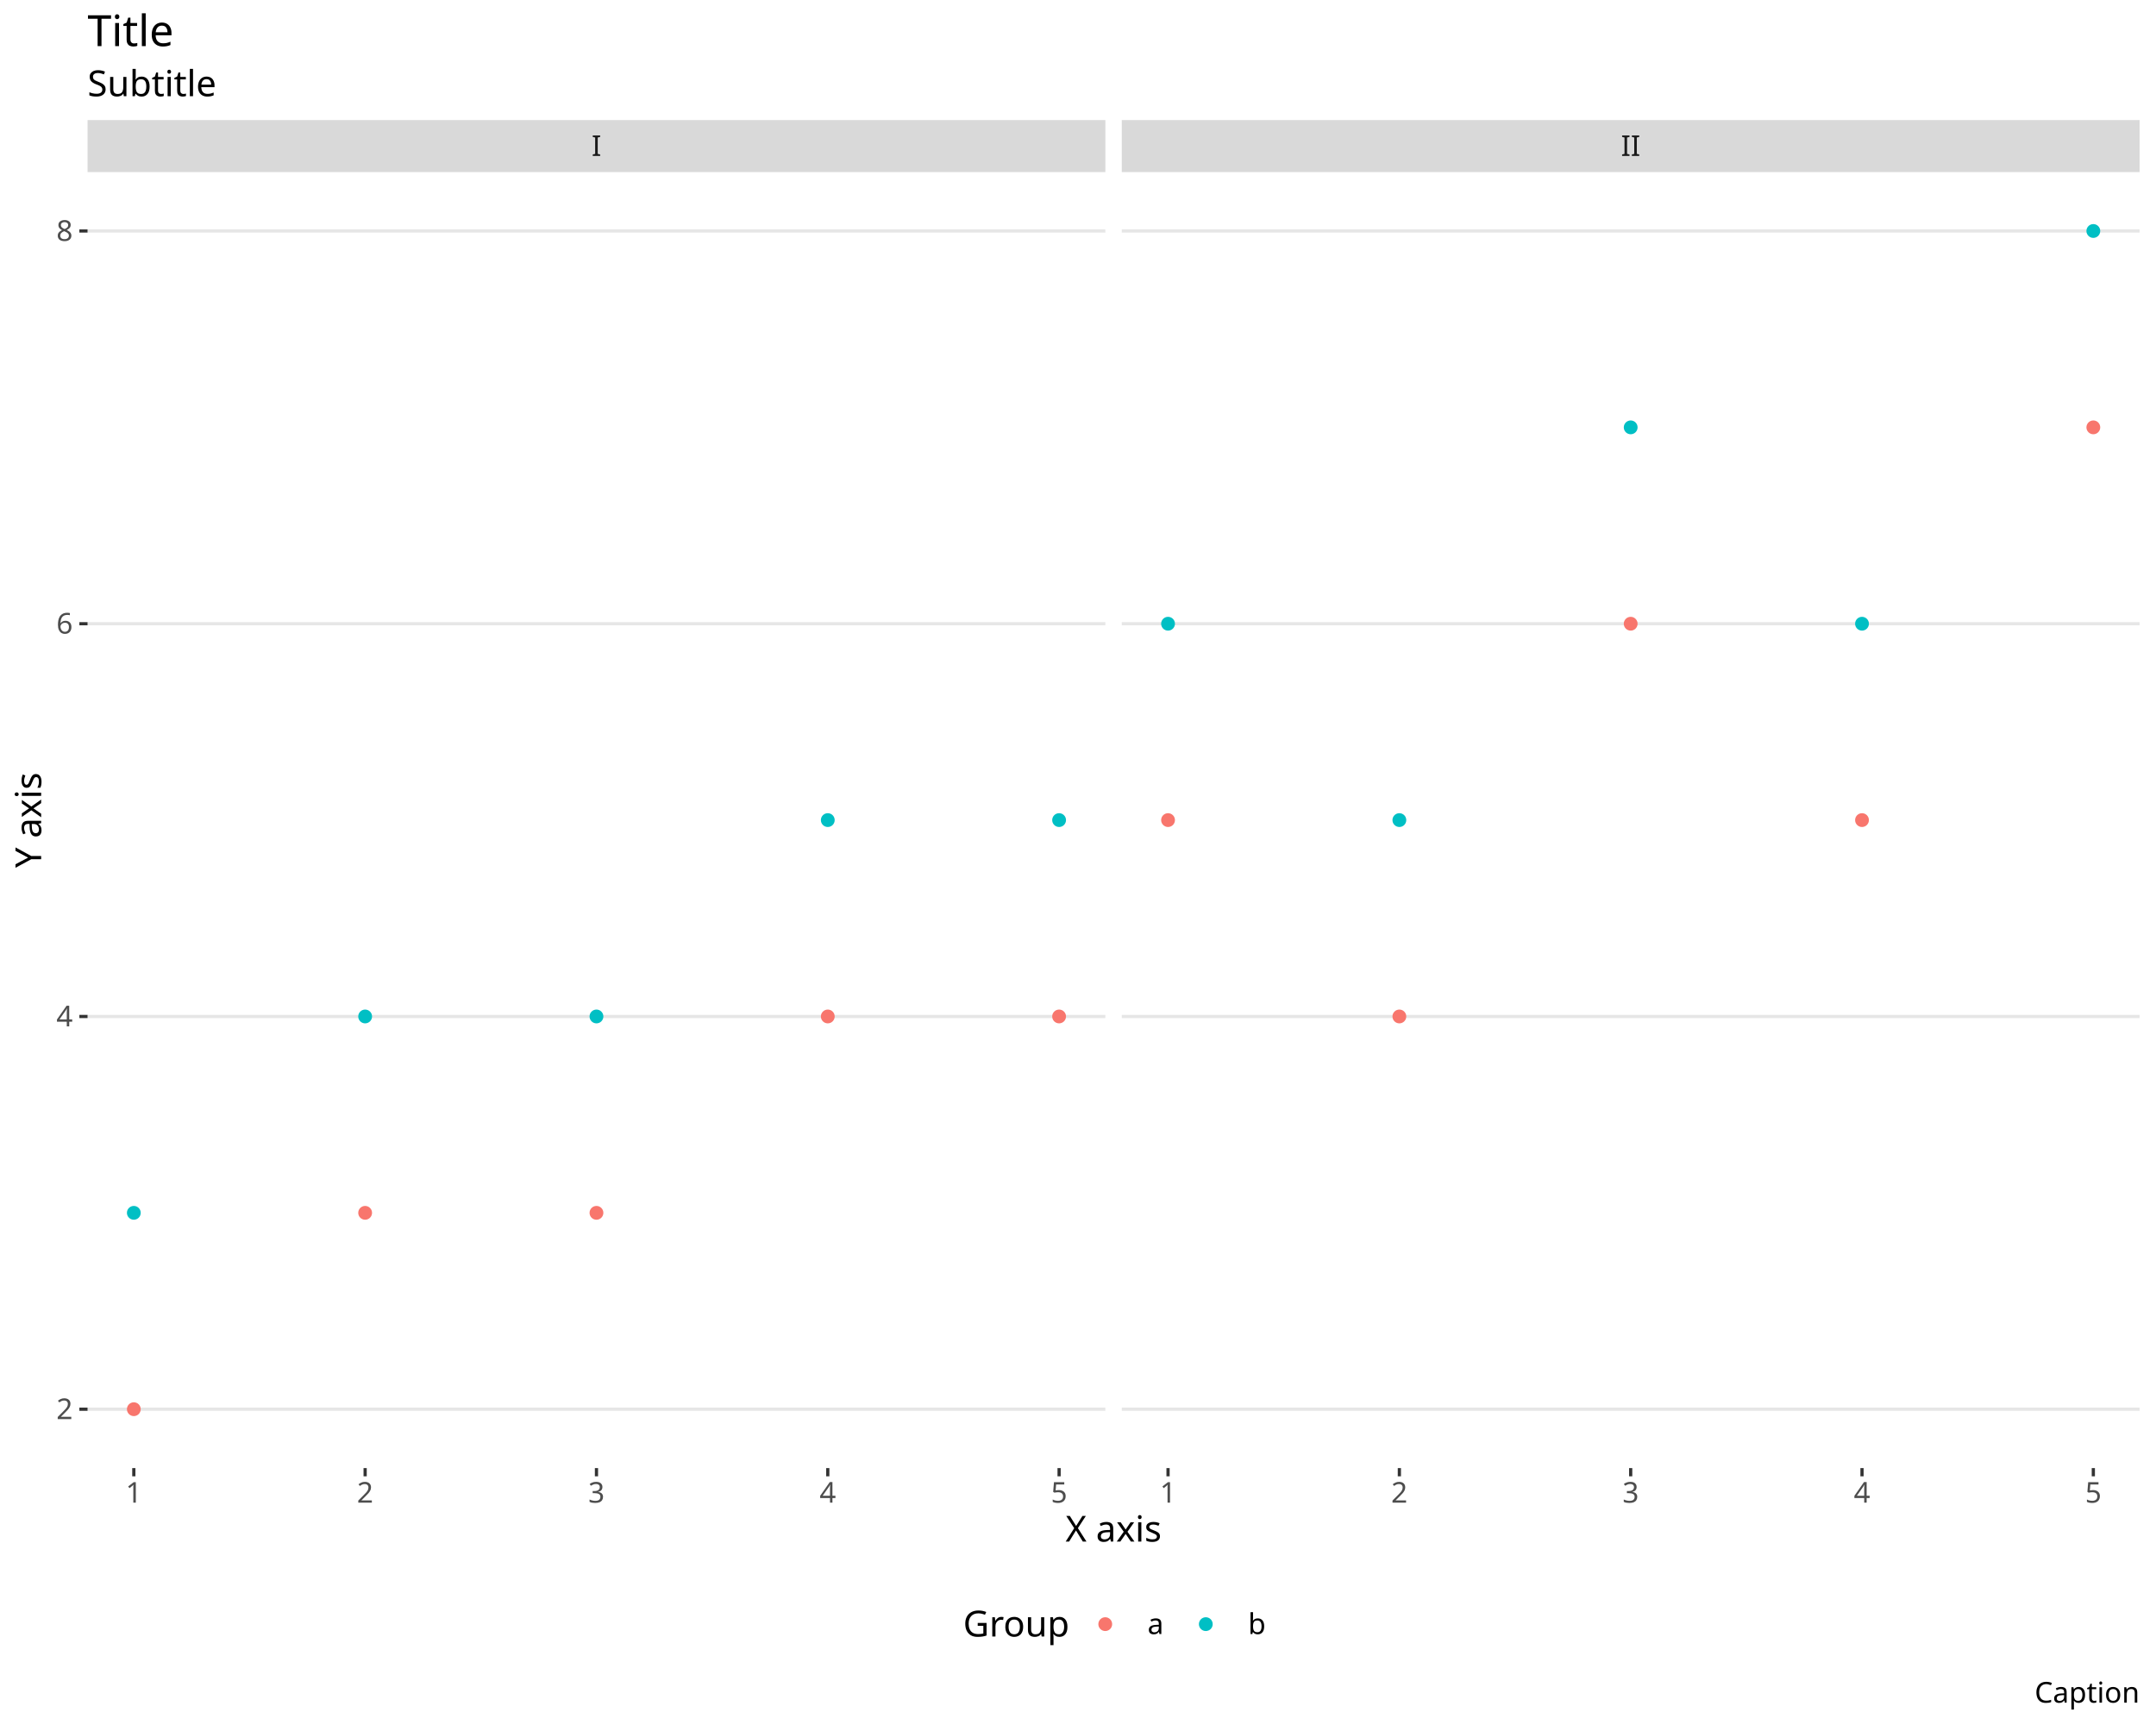
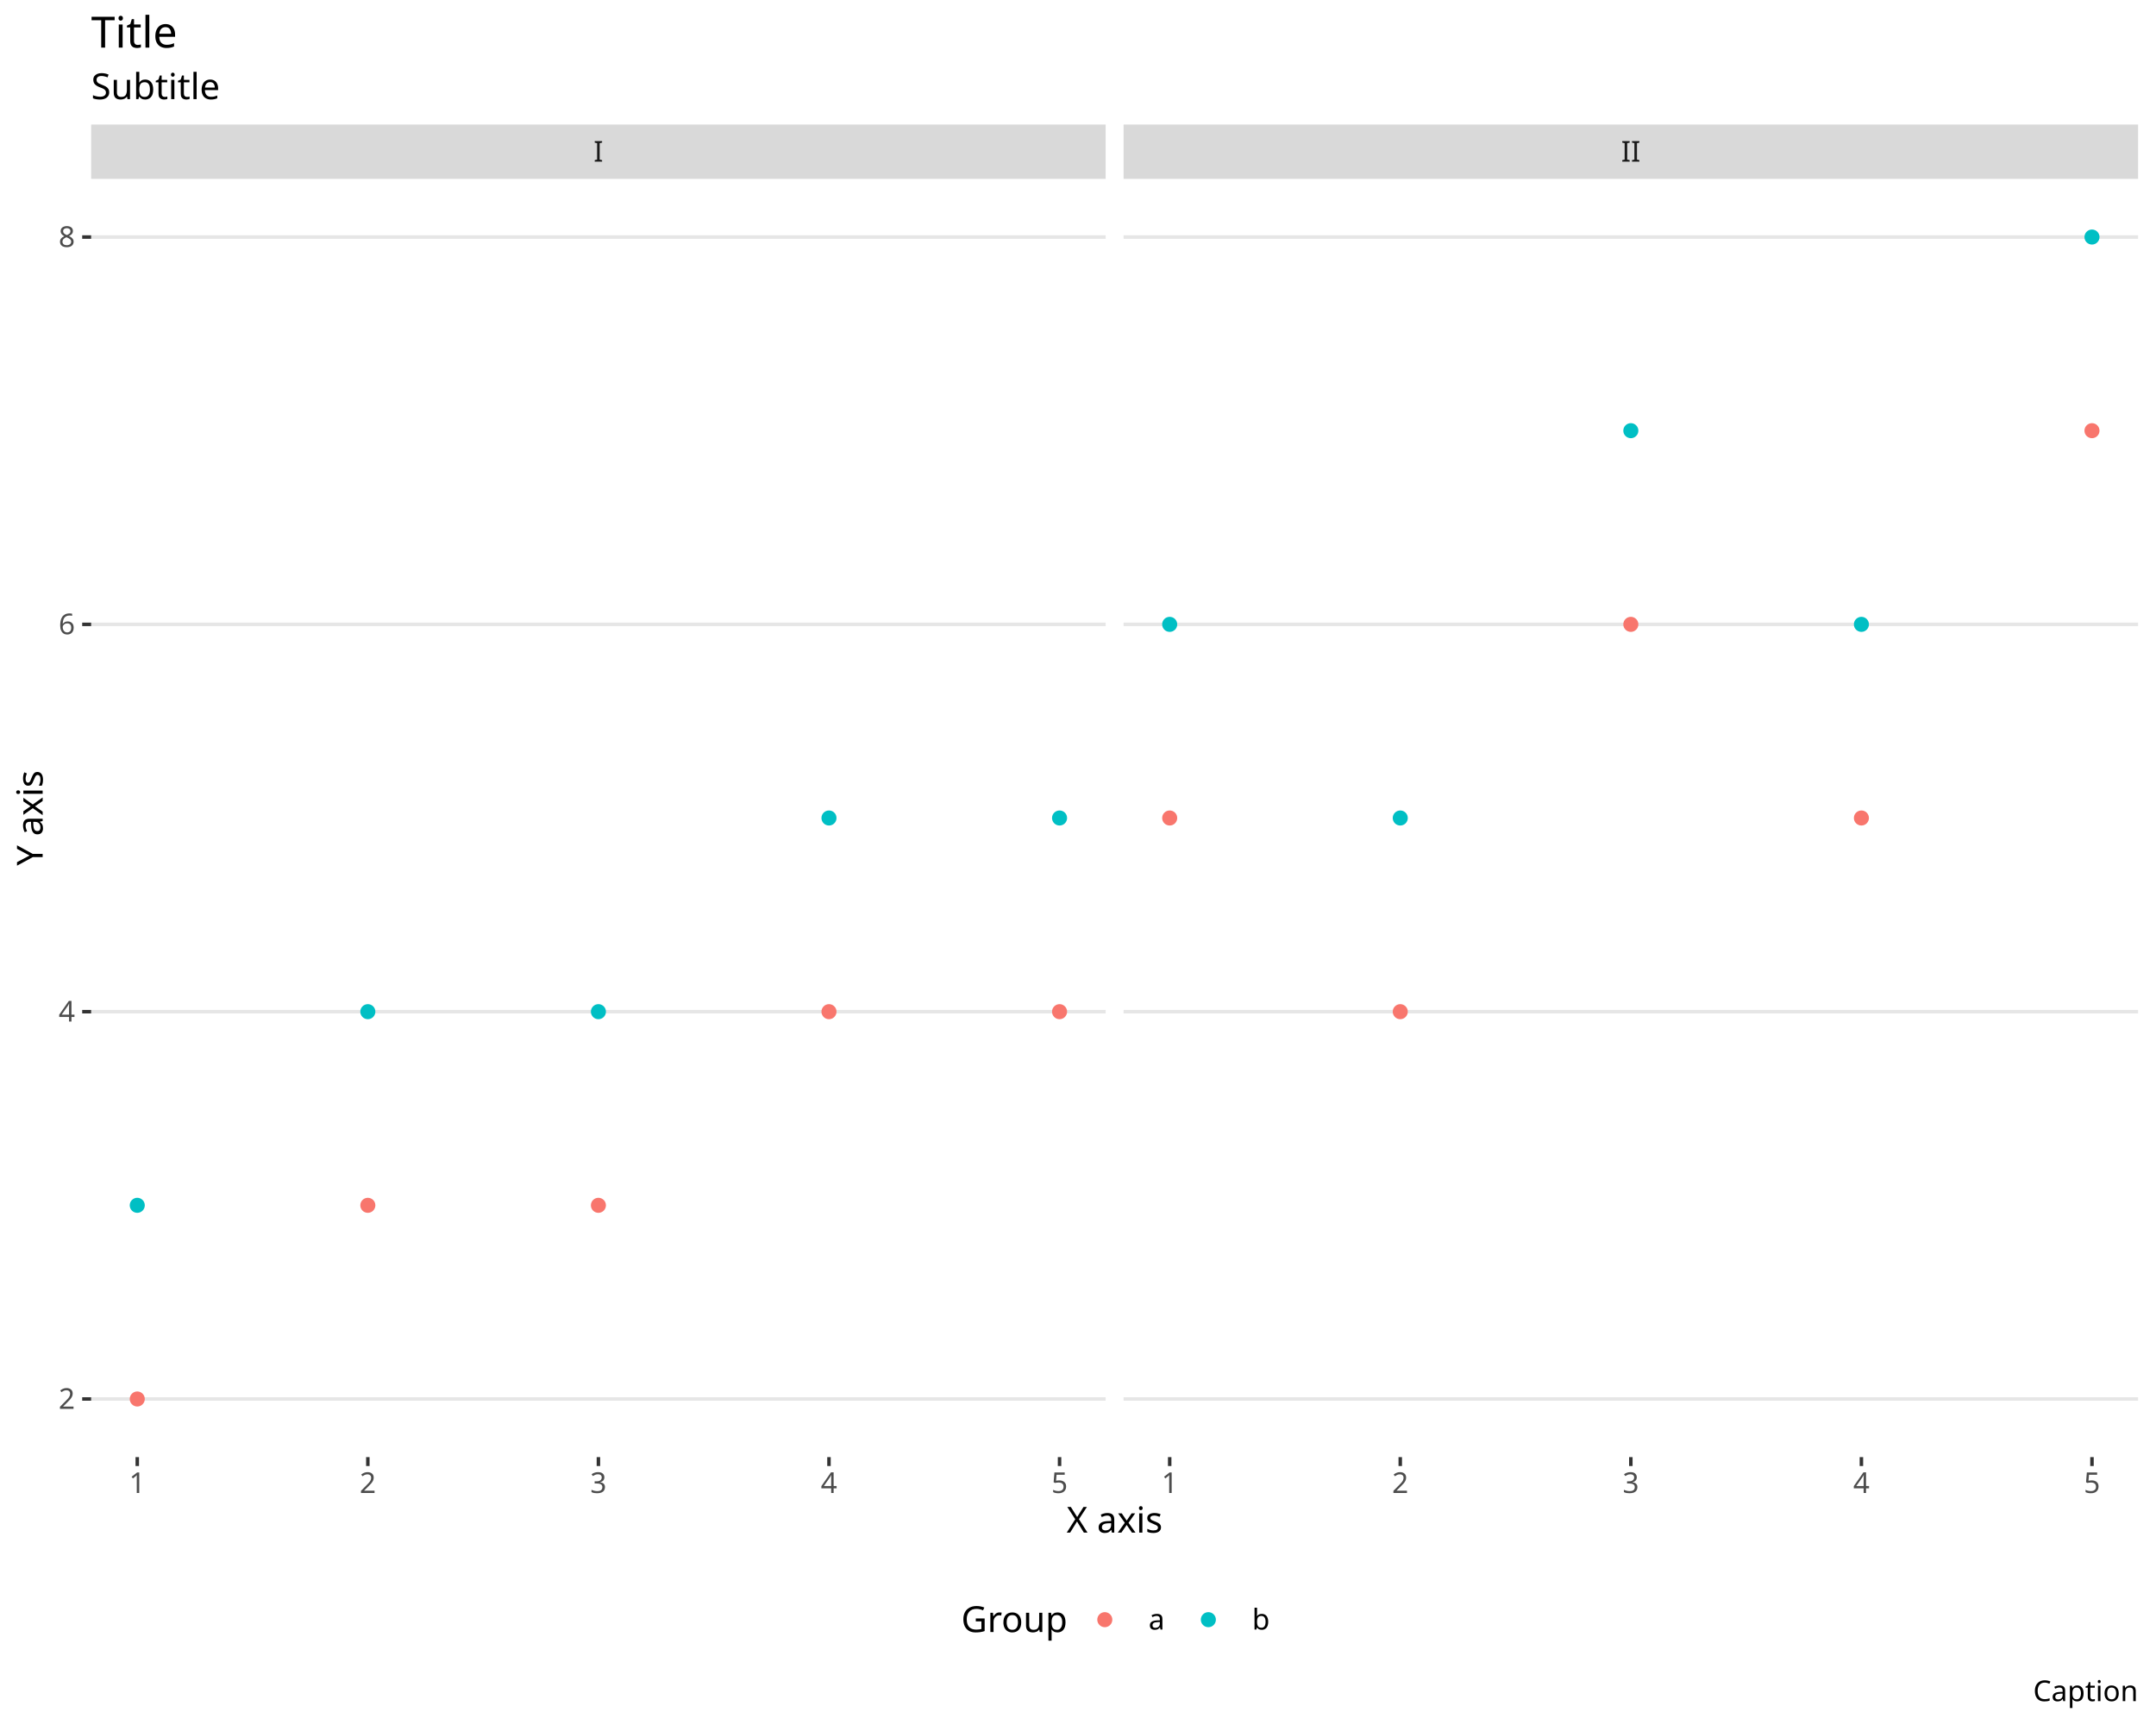
<svg xmlns="http://www.w3.org/2000/svg" class="svglite" data-engine-version="2.0" width="720.00pt" height="576.00pt" viewBox="0 0 720.00 576.00">
  <defs>
    <style type="text/css">
    .svglite line, .svglite polyline, .svglite polygon, .svglite path, .svglite rect, .svglite circle {
      fill: none;
      stroke: #000000;
      stroke-linecap: round;
      stroke-linejoin: round;
      stroke-miterlimit: 10.00;
    }
  </style>
  </defs>
  <rect width="100%" height="100%" style="stroke: none; fill: #FFFFFF;" />
  <defs>
    <clipPath id="cpMC4wMHw3MjAuMDB8MC4wMHw1NzYuMDA=">
      <rect x="0.00" y="0.00" width="720.00" height="576.00" />
    </clipPath>
  </defs>
  <g clip-path="url(#cpMC4wMHw3MjAuMDB8MC4wMHw1NzYuMDA=)">
-     <rect x="0.00" y="0.00" width="720.00" height="576.00" style="stroke-width: 1.07; stroke: none; fill: #FFFFFF;" />
+     <rect x="0.00" y="0.00" width="720.00" height="576.00" style="stroke-width: 1.16; stroke: none; fill: #FFFFFF;" />
  </g>
  <defs>
-     <clipPath id="cpMjkuMjR8MzY5LjE0fDU3LjQ1fDQ5MC4yMg==">
-       <rect x="29.24" y="57.45" width="339.90" height="432.77" />
+     <clipPath id="cpMzAuNDR8MzY5LjI0fDU5Ljc1fDQ4Ni41NA==">
+       <rect x="30.44" y="59.75" width="338.80" height="426.79" />
    </clipPath>
  </defs>
-   <g clip-path="url(#cpMjkuMjR8MzY5LjE0fDU3LjQ1fDQ5MC4yMg==)">
-     <polyline points="29.24,470.55 369.14,470.55 " style="stroke-width: 1.07; stroke: #E6E6E6; stroke-linecap: butt;" />
-     <polyline points="29.24,339.41 369.14,339.41 " style="stroke-width: 1.07; stroke: #E6E6E6; stroke-linecap: butt;" />
-     <polyline points="29.24,208.27 369.14,208.27 " style="stroke-width: 1.07; stroke: #E6E6E6; stroke-linecap: butt;" />
-     <polyline points="29.24,77.13 369.14,77.13 " style="stroke-width: 1.07; stroke: #E6E6E6; stroke-linecap: butt;" />
-     <circle cx="44.69" cy="470.55" r="1.95" style="stroke-width: 0.71; stroke: #F8766D; fill: #F8766D;" />
-     <circle cx="199.19" cy="404.98" r="1.95" style="stroke-width: 0.71; stroke: #F8766D; fill: #F8766D;" />
-     <circle cx="353.69" cy="339.41" r="1.95" style="stroke-width: 0.71; stroke: #F8766D; fill: #F8766D;" />
-     <circle cx="121.94" cy="404.98" r="1.95" style="stroke-width: 0.71; stroke: #F8766D; fill: #F8766D;" />
-     <circle cx="276.44" cy="339.41" r="1.95" style="stroke-width: 0.71; stroke: #F8766D; fill: #F8766D;" />
-     <circle cx="44.69" cy="404.98" r="1.95" style="stroke-width: 0.71; stroke: #00BFC4; fill: #00BFC4;" />
-     <circle cx="199.19" cy="339.41" r="1.95" style="stroke-width: 0.71; stroke: #00BFC4; fill: #00BFC4;" />
-     <circle cx="353.69" cy="273.84" r="1.95" style="stroke-width: 0.71; stroke: #00BFC4; fill: #00BFC4;" />
-     <circle cx="121.94" cy="339.41" r="1.95" style="stroke-width: 0.71; stroke: #00BFC4; fill: #00BFC4;" />
-     <circle cx="276.44" cy="273.84" r="1.95" style="stroke-width: 0.71; stroke: #00BFC4; fill: #00BFC4;" />
+   <g clip-path="url(#cpMzAuNDR8MzY5LjI0fDU5Ljc1fDQ4Ni41NA==)">
+     <polyline points="30.44,467.14 369.24,467.14 " style="stroke-width: 1.16; stroke: #E6E6E6; stroke-linecap: butt;" />
+     <polyline points="30.44,337.81 369.24,337.81 " style="stroke-width: 1.16; stroke: #E6E6E6; stroke-linecap: butt;" />
+     <polyline points="30.44,208.48 369.24,208.48 " style="stroke-width: 1.16; stroke: #E6E6E6; stroke-linecap: butt;" />
+     <polyline points="30.44,79.15 369.24,79.15 " style="stroke-width: 1.16; stroke: #E6E6E6; stroke-linecap: butt;" />
+     <circle cx="45.84" cy="467.14" r="2.13" style="stroke-width: 0.77; stroke: #F8766D; fill: #F8766D;" />
+     <circle cx="199.84" cy="402.47" r="2.13" style="stroke-width: 0.77; stroke: #F8766D; fill: #F8766D;" />
+     <circle cx="353.84" cy="337.81" r="2.13" style="stroke-width: 0.77; stroke: #F8766D; fill: #F8766D;" />
+     <circle cx="122.84" cy="402.47" r="2.13" style="stroke-width: 0.77; stroke: #F8766D; fill: #F8766D;" />
+     <circle cx="276.84" cy="337.81" r="2.13" style="stroke-width: 0.77; stroke: #F8766D; fill: #F8766D;" />
+     <circle cx="45.84" cy="402.47" r="2.13" style="stroke-width: 0.77; stroke: #00BFC4; fill: #00BFC4;" />
+     <circle cx="199.84" cy="337.81" r="2.13" style="stroke-width: 0.77; stroke: #00BFC4; fill: #00BFC4;" />
+     <circle cx="353.84" cy="273.14" r="2.13" style="stroke-width: 0.77; stroke: #00BFC4; fill: #00BFC4;" />
+     <circle cx="122.84" cy="337.81" r="2.13" style="stroke-width: 0.77; stroke: #00BFC4; fill: #00BFC4;" />
+     <circle cx="276.84" cy="273.14" r="2.13" style="stroke-width: 0.77; stroke: #00BFC4; fill: #00BFC4;" />
  </g>
  <g clip-path="url(#cpMC4wMHw3MjAuMDB8MC4wMHw1NzYuMDA=)">
</g>
  <defs>
-     <clipPath id="cpMzc0LjYyfDcxNC41Mnw1Ny40NXw0OTAuMjI=">
-       <rect x="374.62" y="57.45" width="339.90" height="432.77" />
+     <clipPath id="cpMzc1LjIyfDcxNC4wMnw1OS43NXw0ODYuNTQ=">
+       <rect x="375.22" y="59.75" width="338.80" height="426.79" />
    </clipPath>
  </defs>
-   <g clip-path="url(#cpMzc0LjYyfDcxNC41Mnw1Ny40NXw0OTAuMjI=)">
-     <polyline points="374.62,470.55 714.52,470.55 " style="stroke-width: 1.07; stroke: #E6E6E6; stroke-linecap: butt;" />
-     <polyline points="374.62,339.41 714.52,339.41 " style="stroke-width: 1.07; stroke: #E6E6E6; stroke-linecap: butt;" />
-     <polyline points="374.62,208.27 714.52,208.27 " style="stroke-width: 1.07; stroke: #E6E6E6; stroke-linecap: butt;" />
-     <polyline points="374.62,77.13 714.52,77.13 " style="stroke-width: 1.07; stroke: #E6E6E6; stroke-linecap: butt;" />
-     <circle cx="467.32" cy="339.41" r="1.95" style="stroke-width: 0.71; stroke: #F8766D; fill: #F8766D;" />
-     <circle cx="621.82" cy="273.84" r="1.95" style="stroke-width: 0.71; stroke: #F8766D; fill: #F8766D;" />
-     <circle cx="390.07" cy="273.84" r="1.95" style="stroke-width: 0.71; stroke: #F8766D; fill: #F8766D;" />
-     <circle cx="544.57" cy="208.27" r="1.95" style="stroke-width: 0.71; stroke: #F8766D; fill: #F8766D;" />
-     <circle cx="699.07" cy="142.70" r="1.95" style="stroke-width: 0.71; stroke: #F8766D; fill: #F8766D;" />
-     <circle cx="467.32" cy="273.84" r="1.95" style="stroke-width: 0.71; stroke: #00BFC4; fill: #00BFC4;" />
-     <circle cx="621.82" cy="208.27" r="1.95" style="stroke-width: 0.71; stroke: #00BFC4; fill: #00BFC4;" />
-     <circle cx="390.07" cy="208.27" r="1.95" style="stroke-width: 0.71; stroke: #00BFC4; fill: #00BFC4;" />
-     <circle cx="544.57" cy="142.70" r="1.95" style="stroke-width: 0.71; stroke: #00BFC4; fill: #00BFC4;" />
-     <circle cx="699.07" cy="77.13" r="1.95" style="stroke-width: 0.71; stroke: #00BFC4; fill: #00BFC4;" />
+   <g clip-path="url(#cpMzc1LjIyfDcxNC4wMnw1OS43NXw0ODYuNTQ=)">
+     <polyline points="375.22,467.14 714.02,467.14 " style="stroke-width: 1.16; stroke: #E6E6E6; stroke-linecap: butt;" />
+     <polyline points="375.22,337.81 714.02,337.81 " style="stroke-width: 1.16; stroke: #E6E6E6; stroke-linecap: butt;" />
+     <polyline points="375.22,208.48 714.02,208.48 " style="stroke-width: 1.16; stroke: #E6E6E6; stroke-linecap: butt;" />
+     <polyline points="375.22,79.15 714.02,79.15 " style="stroke-width: 1.16; stroke: #E6E6E6; stroke-linecap: butt;" />
+     <circle cx="467.62" cy="337.81" r="2.13" style="stroke-width: 0.77; stroke: #F8766D; fill: #F8766D;" />
+     <circle cx="621.62" cy="273.14" r="2.13" style="stroke-width: 0.77; stroke: #F8766D; fill: #F8766D;" />
+     <circle cx="390.62" cy="273.14" r="2.13" style="stroke-width: 0.77; stroke: #F8766D; fill: #F8766D;" />
+     <circle cx="544.62" cy="208.48" r="2.13" style="stroke-width: 0.77; stroke: #F8766D; fill: #F8766D;" />
+     <circle cx="698.62" cy="143.81" r="2.13" style="stroke-width: 0.77; stroke: #F8766D; fill: #F8766D;" />
+     <circle cx="467.62" cy="273.14" r="2.13" style="stroke-width: 0.77; stroke: #00BFC4; fill: #00BFC4;" />
+     <circle cx="621.62" cy="208.48" r="2.13" style="stroke-width: 0.77; stroke: #00BFC4; fill: #00BFC4;" />
+     <circle cx="390.62" cy="208.48" r="2.13" style="stroke-width: 0.77; stroke: #00BFC4; fill: #00BFC4;" />
+     <circle cx="544.62" cy="143.81" r="2.13" style="stroke-width: 0.77; stroke: #00BFC4; fill: #00BFC4;" />
+     <circle cx="698.62" cy="79.15" r="2.13" style="stroke-width: 0.77; stroke: #00BFC4; fill: #00BFC4;" />
  </g>
  <g clip-path="url(#cpMC4wMHw3MjAuMDB8MC4wMHw1NzYuMDA=)">
</g>
  <defs>
-     <clipPath id="cpMjkuMjR8MzY5LjE0fDQwLjA5fDU3LjQ1">
-       <rect x="29.24" y="40.09" width="339.90" height="17.37" />
+     <clipPath id="cpMzAuNDR8MzY5LjI0fDQxLjU4fDU5Ljc1">
+       <rect x="30.44" y="41.58" width="338.80" height="18.16" />
    </clipPath>
  </defs>
-   <g clip-path="url(#cpMjkuMjR8MzY5LjE0fDQwLjA5fDU3LjQ1)">
-     <rect x="29.24" y="40.09" width="339.90" height="17.37" style="stroke-width: 1.07; stroke: none; fill: #D9D9D9;" />
-     <text x="199.19" y="52.07" text-anchor="middle" style="font-size: 9.60px; fill: #1A1A1A; font-family: sans;" textLength="2.67px" lengthAdjust="spacingAndGlyphs">I</text>
+   <g clip-path="url(#cpMzAuNDR8MzY5LjI0fDQxLjU4fDU5Ljc1)">
+     <rect x="30.44" y="41.58" width="338.80" height="18.16" style="stroke-width: 1.16; stroke: none; fill: #D9D9D9;" />
+     <text x="199.84" y="53.97" text-anchor="middle" style="font-size: 9.60px; fill: #1A1A1A; font-family: sans;" textLength="2.67px" lengthAdjust="spacingAndGlyphs">I</text>
  </g>
  <g clip-path="url(#cpMC4wMHw3MjAuMDB8MC4wMHw1NzYuMDA=)">
</g>
  <defs>
-     <clipPath id="cpMzc0LjYyfDcxNC41Mnw0MC4wOXw1Ny40NQ==">
-       <rect x="374.62" y="40.09" width="339.90" height="17.37" />
+     <clipPath id="cpMzc1LjIyfDcxNC4wMnw0MS41OHw1OS43NQ==">
+       <rect x="375.22" y="41.58" width="338.80" height="18.16" />
    </clipPath>
  </defs>
-   <g clip-path="url(#cpMzc0LjYyfDcxNC41Mnw0MC4wOXw1Ny40NQ==)">
-     <rect x="374.62" y="40.09" width="339.90" height="17.37" style="stroke-width: 1.07; stroke: none; fill: #D9D9D9;" />
-     <text x="544.57" y="52.07" text-anchor="middle" style="font-size: 9.60px; fill: #1A1A1A; font-family: sans;" textLength="5.33px" lengthAdjust="spacingAndGlyphs">II</text>
+   <g clip-path="url(#cpMzc1LjIyfDcxNC4wMnw0MS41OHw1OS43NQ==)">
+     <rect x="375.22" y="41.58" width="338.80" height="18.16" style="stroke-width: 1.16; stroke: none; fill: #D9D9D9;" />
+     <text x="544.62" y="53.97" text-anchor="middle" style="font-size: 9.60px; fill: #1A1A1A; font-family: sans;" textLength="5.33px" lengthAdjust="spacingAndGlyphs">II</text>
  </g>
  <g clip-path="url(#cpMC4wMHw3MjAuMDB8MC4wMHw1NzYuMDA=)">
-     <polyline points="44.69,492.96 44.69,490.22 " style="stroke-width: 1.07; stroke: #333333; stroke-linecap: butt;" />
-     <polyline points="121.94,492.96 121.94,490.22 " style="stroke-width: 1.07; stroke: #333333; stroke-linecap: butt;" />
-     <polyline points="199.19,492.96 199.19,490.22 " style="stroke-width: 1.07; stroke: #333333; stroke-linecap: butt;" />
-     <polyline points="276.44,492.96 276.44,490.22 " style="stroke-width: 1.07; stroke: #333333; stroke-linecap: butt;" />
-     <polyline points="353.69,492.96 353.69,490.22 " style="stroke-width: 1.07; stroke: #333333; stroke-linecap: butt;" />
-     <text x="44.69" y="501.76" text-anchor="middle" style="font-size: 9.60px; fill: #4D4D4D; font-family: sans;" textLength="5.34px" lengthAdjust="spacingAndGlyphs">1</text>
-     <text x="121.94" y="501.76" text-anchor="middle" style="font-size: 9.60px; fill: #4D4D4D; font-family: sans;" textLength="5.34px" lengthAdjust="spacingAndGlyphs">2</text>
-     <text x="199.19" y="501.76" text-anchor="middle" style="font-size: 9.60px; fill: #4D4D4D; font-family: sans;" textLength="5.34px" lengthAdjust="spacingAndGlyphs">3</text>
-     <text x="276.44" y="501.76" text-anchor="middle" style="font-size: 9.60px; fill: #4D4D4D; font-family: sans;" textLength="5.34px" lengthAdjust="spacingAndGlyphs">4</text>
-     <text x="353.69" y="501.76" text-anchor="middle" style="font-size: 9.60px; fill: #4D4D4D; font-family: sans;" textLength="5.34px" lengthAdjust="spacingAndGlyphs">5</text>
-     <polyline points="390.07,492.96 390.07,490.22 " style="stroke-width: 1.07; stroke: #333333; stroke-linecap: butt;" />
-     <polyline points="467.32,492.96 467.32,490.22 " style="stroke-width: 1.07; stroke: #333333; stroke-linecap: butt;" />
-     <polyline points="544.57,492.96 544.57,490.22 " style="stroke-width: 1.07; stroke: #333333; stroke-linecap: butt;" />
-     <polyline points="621.82,492.96 621.82,490.22 " style="stroke-width: 1.07; stroke: #333333; stroke-linecap: butt;" />
-     <polyline points="699.07,492.96 699.07,490.22 " style="stroke-width: 1.07; stroke: #333333; stroke-linecap: butt;" />
-     <text x="390.07" y="501.76" text-anchor="middle" style="font-size: 9.60px; fill: #4D4D4D; font-family: sans;" textLength="5.34px" lengthAdjust="spacingAndGlyphs">1</text>
-     <text x="467.32" y="501.76" text-anchor="middle" style="font-size: 9.60px; fill: #4D4D4D; font-family: sans;" textLength="5.34px" lengthAdjust="spacingAndGlyphs">2</text>
-     <text x="544.57" y="501.76" text-anchor="middle" style="font-size: 9.60px; fill: #4D4D4D; font-family: sans;" textLength="5.34px" lengthAdjust="spacingAndGlyphs">3</text>
-     <text x="621.82" y="501.76" text-anchor="middle" style="font-size: 9.60px; fill: #4D4D4D; font-family: sans;" textLength="5.34px" lengthAdjust="spacingAndGlyphs">4</text>
-     <text x="699.07" y="501.76" text-anchor="middle" style="font-size: 9.60px; fill: #4D4D4D; font-family: sans;" textLength="5.34px" lengthAdjust="spacingAndGlyphs">5</text>
-     <text x="24.31" y="473.86" text-anchor="end" style="font-size: 9.60px; fill: #4D4D4D; font-family: sans;" textLength="5.34px" lengthAdjust="spacingAndGlyphs">2</text>
-     <text x="24.31" y="342.71" text-anchor="end" style="font-size: 9.60px; fill: #4D4D4D; font-family: sans;" textLength="5.34px" lengthAdjust="spacingAndGlyphs">4</text>
-     <text x="24.31" y="211.57" text-anchor="end" style="font-size: 9.60px; fill: #4D4D4D; font-family: sans;" textLength="5.34px" lengthAdjust="spacingAndGlyphs">6</text>
-     <text x="24.31" y="80.43" text-anchor="end" style="font-size: 9.60px; fill: #4D4D4D; font-family: sans;" textLength="5.34px" lengthAdjust="spacingAndGlyphs">8</text>
-     <polyline points="26.50,470.55 29.24,470.55 " style="stroke-width: 1.07; stroke: #333333; stroke-linecap: butt;" />
-     <polyline points="26.50,339.41 29.24,339.41 " style="stroke-width: 1.07; stroke: #333333; stroke-linecap: butt;" />
-     <polyline points="26.50,208.27 29.24,208.27 " style="stroke-width: 1.07; stroke: #333333; stroke-linecap: butt;" />
-     <polyline points="26.50,77.13 29.24,77.13 " style="stroke-width: 1.07; stroke: #333333; stroke-linecap: butt;" />
-     <text x="371.88" y="514.75" text-anchor="middle" style="font-size: 12.00px; font-family: sans;" textLength="32.69px" lengthAdjust="spacingAndGlyphs">X axis</text>
-     <text transform="translate(13.74,273.84) rotate(-90)" text-anchor="middle" style="font-size: 12.00px; font-family: sans;" textLength="32.69px" lengthAdjust="spacingAndGlyphs">Y axis</text>
-     <rect x="316.14" y="528.20" width="111.47" height="28.24" style="stroke-width: 1.07; stroke: none; fill: #FFFFFF;" />
-     <text x="321.62" y="546.45" style="font-size: 12.00px; font-family: sans;" textLength="33.36px" lengthAdjust="spacingAndGlyphs">Group</text>
-     <rect x="360.46" y="533.68" width="17.28" height="17.28" style="stroke-width: 1.07; stroke: none;" />
-     <circle cx="369.10" cy="542.32" r="1.95" style="stroke-width: 0.71; stroke: #F8766D; fill: #F8766D;" />
-     <rect x="394.04" y="533.68" width="17.28" height="17.28" style="stroke-width: 1.07; stroke: none;" />
-     <circle cx="402.68" cy="542.32" r="1.95" style="stroke-width: 0.71; stroke: #00BFC4; fill: #00BFC4;" />
-     <text x="383.22" y="545.63" style="font-size: 9.60px; font-family: sans;" textLength="5.34px" lengthAdjust="spacingAndGlyphs">a</text>
-     <text x="416.80" y="545.63" style="font-size: 9.60px; font-family: sans;" textLength="5.34px" lengthAdjust="spacingAndGlyphs">b</text>
-     <text x="29.24" y="32.12" style="font-size: 12.00px; font-family: sans;" textLength="40.02px" lengthAdjust="spacingAndGlyphs">Subtitle</text>
-     <text x="29.24" y="15.39" style="font-size: 14.40px; font-family: sans;" textLength="27.20px" lengthAdjust="spacingAndGlyphs">Title</text>
-     <text x="714.52" y="568.53" text-anchor="end" style="font-size: 9.60px; font-family: sans;" textLength="33.09px" lengthAdjust="spacingAndGlyphs">Caption</text>
+     <polyline points="45.84,489.53 45.84,486.54 " style="stroke-width: 1.16; stroke: #333333; stroke-linecap: butt;" />
+     <polyline points="122.84,489.53 122.84,486.54 " style="stroke-width: 1.16; stroke: #333333; stroke-linecap: butt;" />
+     <polyline points="199.84,489.53 199.84,486.54 " style="stroke-width: 1.16; stroke: #333333; stroke-linecap: butt;" />
+     <polyline points="276.84,489.53 276.84,486.54 " style="stroke-width: 1.16; stroke: #333333; stroke-linecap: butt;" />
+     <polyline points="353.84,489.53 353.84,486.54 " style="stroke-width: 1.16; stroke: #333333; stroke-linecap: butt;" />
+     <text x="45.84" y="498.52" text-anchor="middle" style="font-size: 9.60px; fill: #4D4D4D; font-family: sans;" textLength="5.34px" lengthAdjust="spacingAndGlyphs">1</text>
+     <text x="122.84" y="498.52" text-anchor="middle" style="font-size: 9.60px; fill: #4D4D4D; font-family: sans;" textLength="5.34px" lengthAdjust="spacingAndGlyphs">2</text>
+     <text x="199.84" y="498.52" text-anchor="middle" style="font-size: 9.60px; fill: #4D4D4D; font-family: sans;" textLength="5.34px" lengthAdjust="spacingAndGlyphs">3</text>
+     <text x="276.84" y="498.52" text-anchor="middle" style="font-size: 9.60px; fill: #4D4D4D; font-family: sans;" textLength="5.34px" lengthAdjust="spacingAndGlyphs">4</text>
+     <text x="353.84" y="498.52" text-anchor="middle" style="font-size: 9.60px; fill: #4D4D4D; font-family: sans;" textLength="5.34px" lengthAdjust="spacingAndGlyphs">5</text>
+     <polyline points="390.62,489.53 390.62,486.54 " style="stroke-width: 1.16; stroke: #333333; stroke-linecap: butt;" />
+     <polyline points="467.62,489.53 467.62,486.54 " style="stroke-width: 1.16; stroke: #333333; stroke-linecap: butt;" />
+     <polyline points="544.62,489.53 544.62,486.54 " style="stroke-width: 1.16; stroke: #333333; stroke-linecap: butt;" />
+     <polyline points="621.62,489.53 621.62,486.54 " style="stroke-width: 1.16; stroke: #333333; stroke-linecap: butt;" />
+     <polyline points="698.62,489.53 698.62,486.54 " style="stroke-width: 1.16; stroke: #333333; stroke-linecap: butt;" />
+     <text x="390.62" y="498.52" text-anchor="middle" style="font-size: 9.60px; fill: #4D4D4D; font-family: sans;" textLength="5.34px" lengthAdjust="spacingAndGlyphs">1</text>
+     <text x="467.62" y="498.52" text-anchor="middle" style="font-size: 9.60px; fill: #4D4D4D; font-family: sans;" textLength="5.34px" lengthAdjust="spacingAndGlyphs">2</text>
+     <text x="544.62" y="498.52" text-anchor="middle" style="font-size: 9.60px; fill: #4D4D4D; font-family: sans;" textLength="5.34px" lengthAdjust="spacingAndGlyphs">3</text>
+     <text x="621.62" y="498.52" text-anchor="middle" style="font-size: 9.60px; fill: #4D4D4D; font-family: sans;" textLength="5.34px" lengthAdjust="spacingAndGlyphs">4</text>
+     <text x="698.62" y="498.52" text-anchor="middle" style="font-size: 9.60px; fill: #4D4D4D; font-family: sans;" textLength="5.34px" lengthAdjust="spacingAndGlyphs">5</text>
+     <text x="25.06" y="470.44" text-anchor="end" style="font-size: 9.60px; fill: #4D4D4D; font-family: sans;" textLength="5.34px" lengthAdjust="spacingAndGlyphs">2</text>
+     <text x="25.06" y="341.11" text-anchor="end" style="font-size: 9.60px; fill: #4D4D4D; font-family: sans;" textLength="5.34px" lengthAdjust="spacingAndGlyphs">4</text>
+     <text x="25.06" y="211.78" text-anchor="end" style="font-size: 9.60px; fill: #4D4D4D; font-family: sans;" textLength="5.34px" lengthAdjust="spacingAndGlyphs">6</text>
+     <text x="25.06" y="82.45" text-anchor="end" style="font-size: 9.60px; fill: #4D4D4D; font-family: sans;" textLength="5.34px" lengthAdjust="spacingAndGlyphs">8</text>
+     <polyline points="27.45,467.14 30.44,467.14 " style="stroke-width: 1.16; stroke: #333333; stroke-linecap: butt;" />
+     <polyline points="27.45,337.81 30.44,337.81 " style="stroke-width: 1.16; stroke: #333333; stroke-linecap: butt;" />
+     <polyline points="27.45,208.48 30.44,208.48 " style="stroke-width: 1.16; stroke: #333333; stroke-linecap: butt;" />
+     <polyline points="27.45,79.15 30.44,79.15 " style="stroke-width: 1.16; stroke: #333333; stroke-linecap: butt;" />
+     <text x="372.23" y="511.76" text-anchor="middle" style="font-size: 12.00px; font-family: sans;" textLength="32.69px" lengthAdjust="spacingAndGlyphs">X axis</text>
+     <text transform="translate(14.24,273.14) rotate(-90)" text-anchor="middle" style="font-size: 12.00px; font-family: sans;" textLength="32.69px" lengthAdjust="spacingAndGlyphs">Y axis</text>
+     <rect x="315.00" y="526.21" width="114.46" height="29.24" style="stroke-width: 1.16; stroke: none; fill: #FFFFFF;" />
+     <text x="320.98" y="544.96" style="font-size: 12.00px; font-family: sans;" textLength="33.36px" lengthAdjust="spacingAndGlyphs">Group</text>
+     <rect x="360.31" y="532.19" width="17.28" height="17.28" style="stroke-width: 1.16; stroke: none;" />
+     <circle cx="368.95" cy="540.83" r="2.13" style="stroke-width: 0.77; stroke: #F8766D; fill: #F8766D;" />
+     <rect x="394.89" y="532.19" width="17.28" height="17.28" style="stroke-width: 1.16; stroke: none;" />
+     <circle cx="403.53" cy="540.83" r="2.13" style="stroke-width: 0.77; stroke: #00BFC4; fill: #00BFC4;" />
+     <text x="383.57" y="544.13" style="font-size: 9.60px; font-family: sans;" textLength="5.34px" lengthAdjust="spacingAndGlyphs">a</text>
+     <text x="418.14" y="544.13" style="font-size: 9.60px; font-family: sans;" textLength="5.34px" lengthAdjust="spacingAndGlyphs">b</text>
+     <text x="30.44" y="33.11" style="font-size: 12.00px; font-family: sans;" textLength="40.02px" lengthAdjust="spacingAndGlyphs">Subtitle</text>
+     <text x="30.44" y="15.89" style="font-size: 14.40px; font-family: sans;" textLength="27.20px" lengthAdjust="spacingAndGlyphs">Title</text>
+     <text x="714.02" y="568.03" text-anchor="end" style="font-size: 9.60px; font-family: sans;" textLength="33.09px" lengthAdjust="spacingAndGlyphs">Caption</text>
  </g>
</svg>
